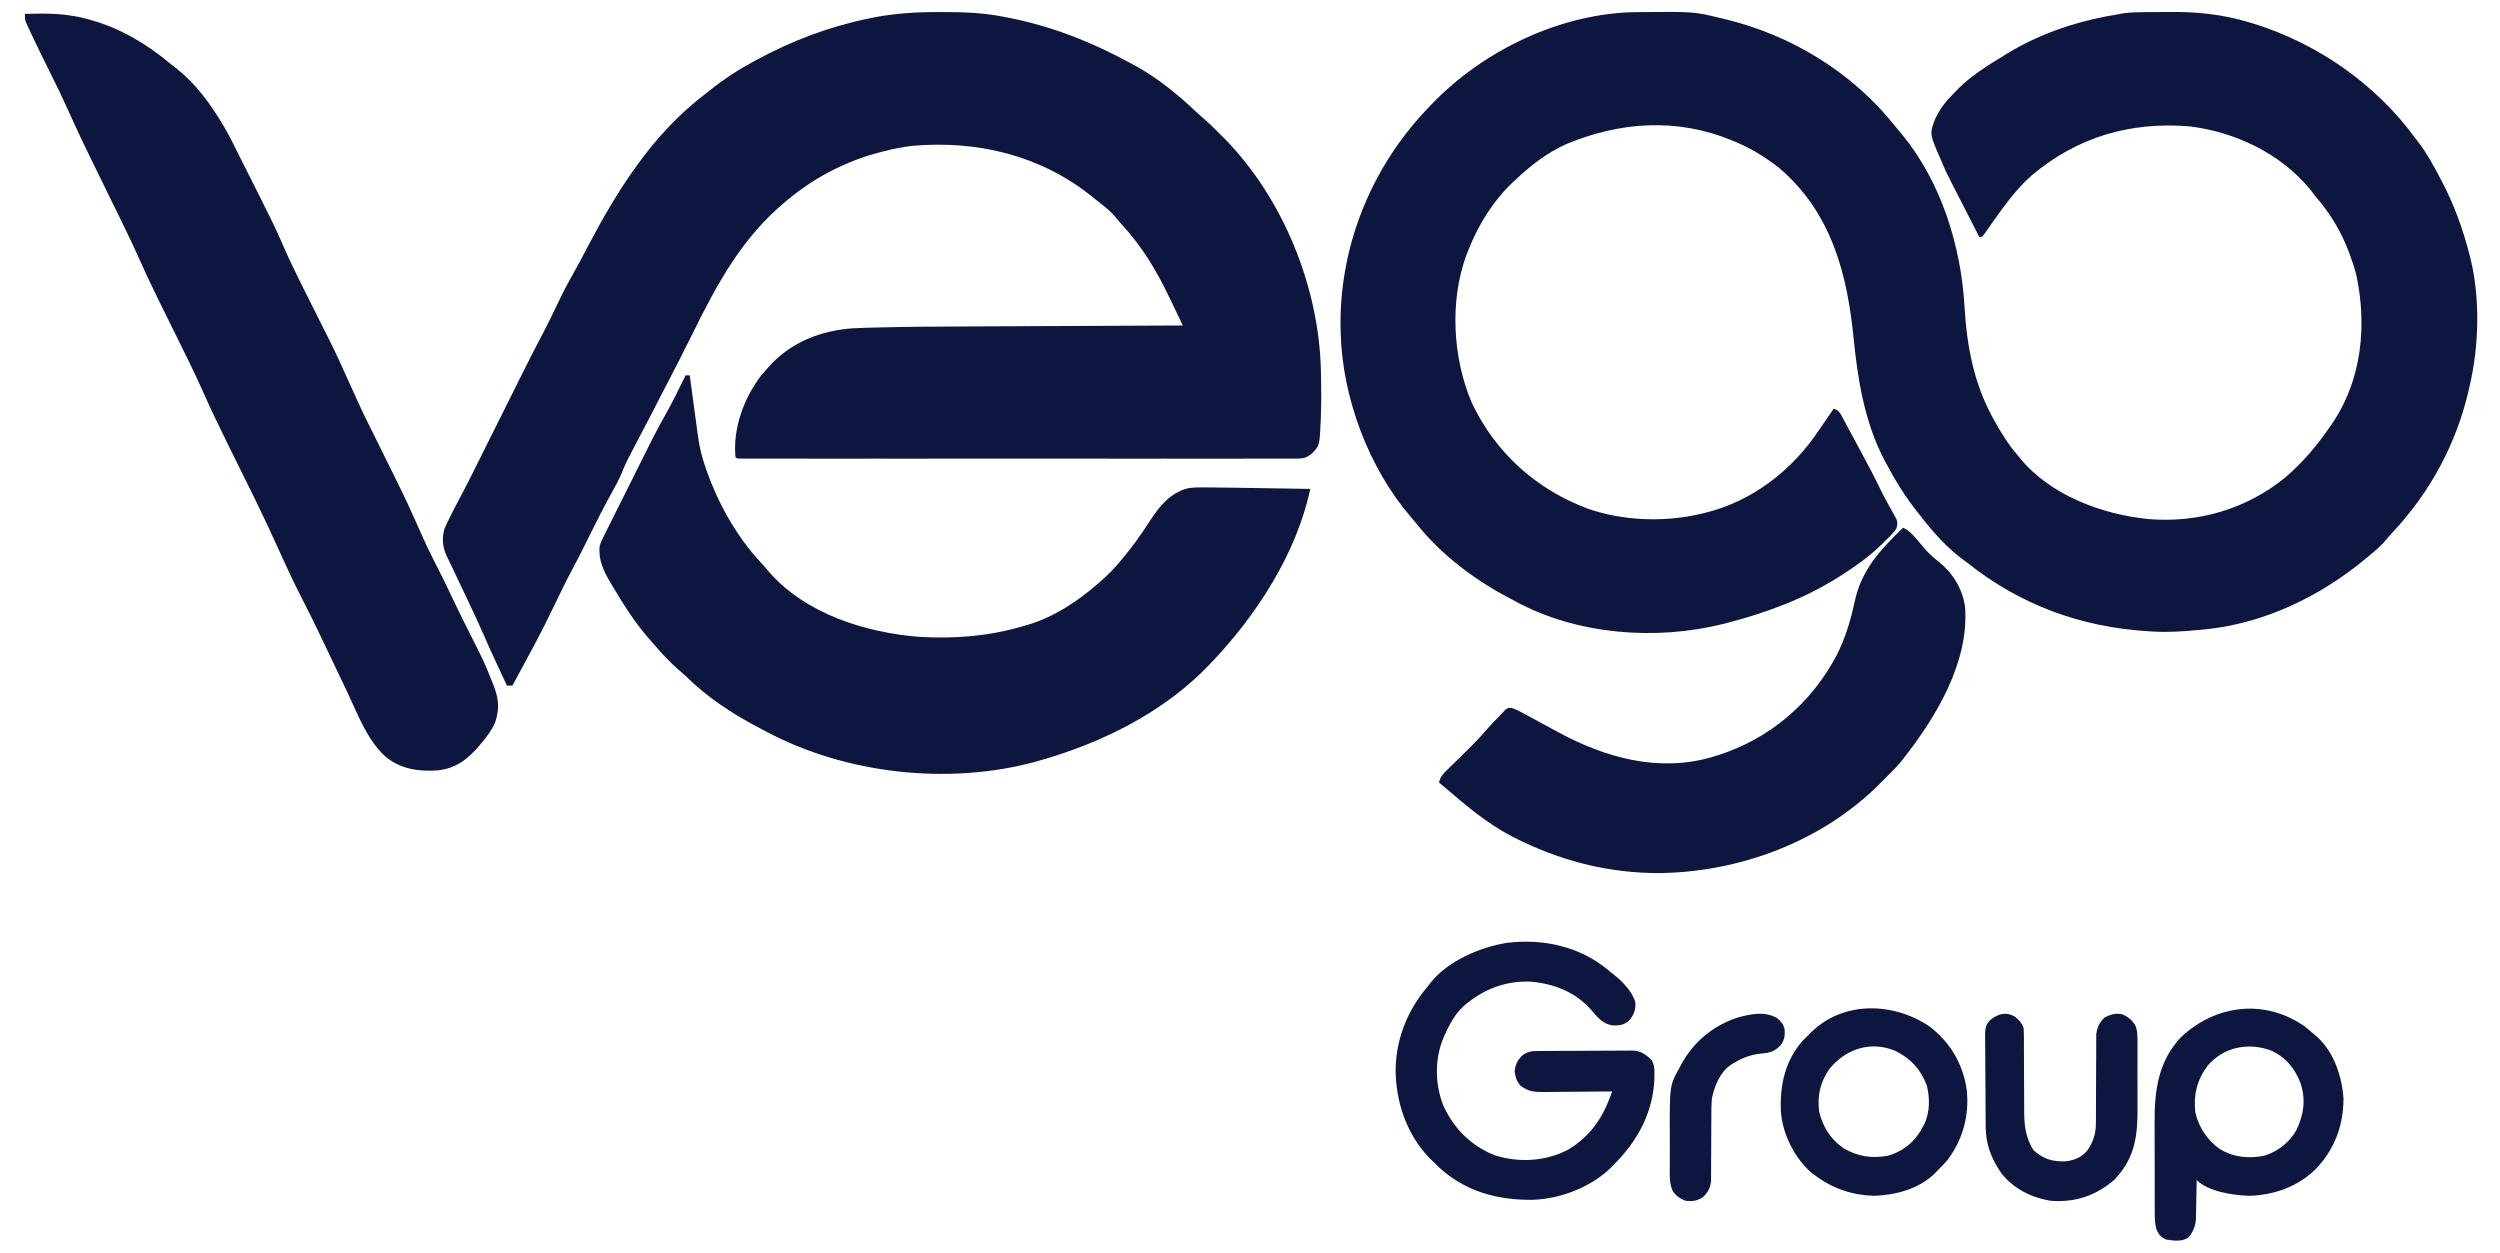
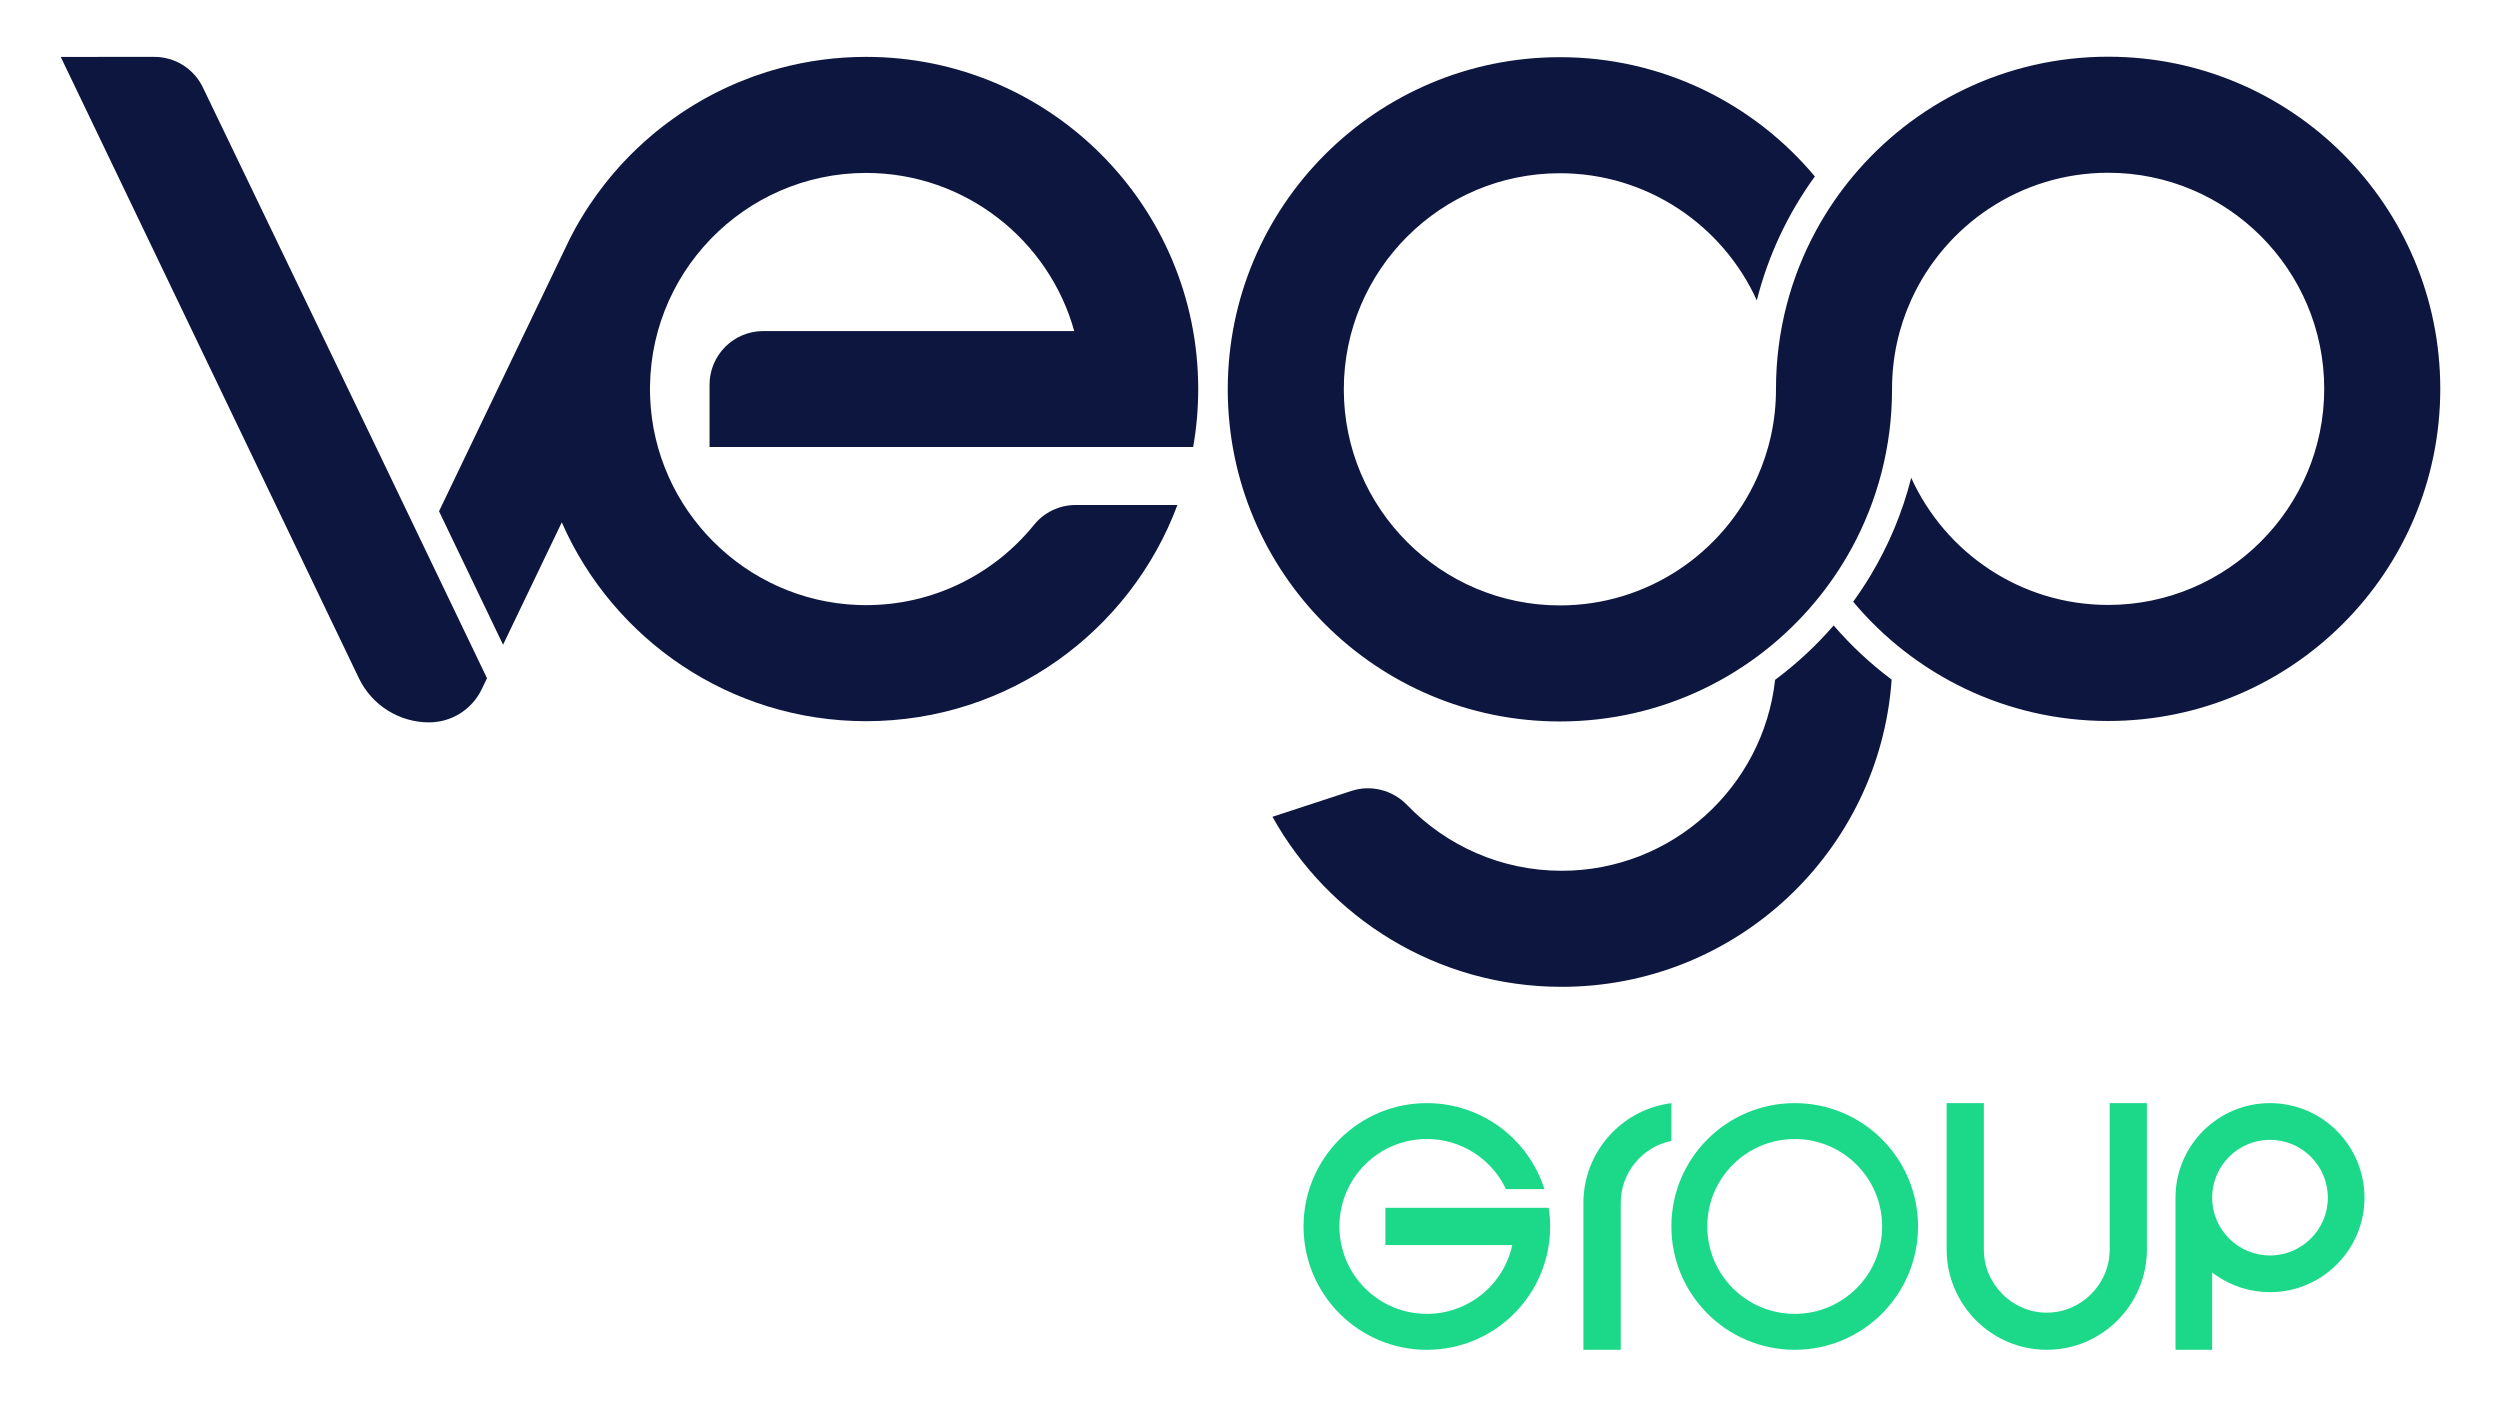
- <svg xmlns="http://www.w3.org/2000/svg" version="1.1" width="1805" height="904">
-   <path d="M0 0 C0.92 -0.01 1.84 -0.02 2.788 -0.03 C41.29 -0.357 41.29 -0.357 60.254 4.238 C61.261 4.474 62.269 4.71 63.307 4.954 C111.941 16.632 156.316 43.825 187.254 83.238 C188.754 85.009 190.254 86.78 191.754 88.551 C219.828 122.999 234.072 168.658 236.637 212.562 C238.335 241.203 243.301 267.962 257.254 293.238 C257.652 293.96 258.049 294.681 258.459 295.424 C263.4 304.291 268.564 312.561 275.254 320.238 C275.803 320.919 276.352 321.6 276.918 322.301 C298.865 348.929 336.111 362.719 369.482 366.011 C405.286 368.944 439.877 358.915 467.945 336.203 C481.114 324.995 491.516 312.504 501.254 298.238 C501.956 297.211 502.659 296.184 503.383 295.125 C523.498 264.145 527.078 226.383 519.734 190.712 C518.548 185.777 516.999 181.002 515.254 176.238 C514.875 175.188 514.875 175.188 514.488 174.116 C508.813 158.683 500.957 145.716 490.254 133.238 C488.816 131.405 487.379 129.572 485.941 127.738 C464.734 101.937 431.72 86.353 398.802 82.441 C356.159 79.046 318.266 90.07 285.301 117.715 C273.216 128.348 264.081 141.556 254.848 154.641 C253.78 156.143 253.78 156.143 252.691 157.676 C252.071 158.561 251.451 159.447 250.812 160.359 C250.298 160.979 249.784 161.599 249.254 162.238 C248.594 162.238 247.934 162.238 247.254 162.238 C243.888 155.675 240.525 149.109 237.165 142.542 C236.022 140.31 234.879 138.078 233.734 135.847 C232.086 132.633 230.441 129.418 228.797 126.203 C228.033 124.715 228.033 124.715 227.253 123.197 C224.737 118.27 222.362 113.353 220.254 108.238 C219.924 107.483 219.595 106.728 219.255 105.95 C211.369 87.79 211.369 87.79 215.367 77.324 C218.774 69.742 223.387 64.052 229.254 58.238 C230.132 57.327 231.01 56.416 231.914 55.477 C241.725 45.628 253.465 38.479 265.254 31.238 C265.99 30.783 266.727 30.328 267.486 29.858 C292.512 14.56 320.408 5.792 349.254 1.238 C350.273 1.063 351.292 0.888 352.342 0.708 C357.335 0.109 362.26 0.037 367.285 0 C368.886 -0.012 368.886 -0.012 370.52 -0.024 C372.783 -0.038 375.045 -0.049 377.308 -0.057 C379.577 -0.068 381.845 -0.089 384.114 -0.118 C404.09 -0.38 423.202 1.569 442.379 7.426 C443.364 7.721 444.348 8.017 445.363 8.321 C491.652 22.683 533.692 52.009 562.254 91.238 C562.941 92.119 563.628 92.999 564.336 93.906 C570.626 102.107 575.439 111.124 580.254 120.238 C580.626 120.942 580.998 121.646 581.381 122.371 C590.255 139.314 596.517 156.719 601.254 175.238 C601.484 176.124 601.714 177.01 601.952 177.923 C609.016 206.622 608.106 241.605 601.254 270.238 C601.05 271.142 600.847 272.046 600.637 272.977 C591.82 311.454 572.742 346.848 545.762 375.52 C543.989 377.442 542.312 379.356 540.66 381.375 C537.513 385.12 533.997 388.107 530.254 391.238 C529.474 391.906 528.694 392.574 527.891 393.262 C493.753 421.96 452.231 442.048 407.504 445.926 C406.799 445.988 406.094 446.051 405.368 446.115 C394.639 447.058 384.024 447.88 373.254 447.238 C372.051 447.169 370.848 447.099 369.608 447.027 C320.614 444.037 276.812 428.063 238.254 397.238 C237.506 396.694 236.759 396.15 235.988 395.59 C224.227 387.008 214.104 375.716 205.254 364.238 C204.446 363.224 203.637 362.209 202.805 361.164 C193.926 349.958 186.607 338.186 179.941 325.551 C179.438 324.601 178.934 323.651 178.415 322.672 C164.543 295.898 159.535 265.422 156.604 235.763 C151.929 188.697 140.51 144.985 103.379 112.988 C93.155 104.777 82.391 98.247 70.254 93.238 C69.643 92.984 69.033 92.731 68.403 92.469 C29.035 76.304 -11.896 79.043 -50.746 95.238 C-64.807 101.508 -76.595 110.713 -87.746 121.238 C-88.422 121.861 -89.097 122.484 -89.793 123.125 C-104.045 136.721 -114.645 153.992 -121.746 172.238 C-122.22 173.441 -122.695 174.644 -123.184 175.883 C-135.203 208.9 -132.788 249.77 -119.223 281.84 C-102.146 318.075 -72.493 344.726 -35.059 358.605 C-9.613 367.387 20.096 368.401 46.254 362.238 C46.955 362.077 47.657 361.916 48.38 361.75 C83.21 353.446 112.379 330.82 131.908 301.265 C134.055 298.033 136.284 294.858 138.504 291.676 C139.755 289.864 141.005 288.052 142.254 286.238 C146.242 287.568 147.058 289.909 148.941 293.426 C149.315 294.107 149.689 294.788 150.074 295.49 C151.48 298.066 152.867 300.652 154.254 303.238 C154.866 304.373 155.478 305.509 156.108 306.678 C170.058 332.557 170.058 332.557 176.367 345.488 C177.829 348.449 179.393 351.345 180.984 354.238 C181.454 355.1 181.923 355.961 182.407 356.849 C183.324 358.526 184.253 360.197 185.195 361.86 C185.607 362.618 186.02 363.376 186.445 364.156 C186.819 364.824 187.192 365.492 187.576 366.18 C188.489 368.953 188.173 370.48 187.254 373.238 C184.829 376.528 181.847 379.309 178.941 382.176 C178.093 383.017 177.244 383.858 176.37 384.724 C167.741 393.061 158.373 399.839 148.254 406.238 C147.541 406.695 146.827 407.152 146.092 407.622 C120.753 423.686 93.168 433.804 64.254 441.238 C63.204 441.509 63.204 441.509 62.132 441.785 C13.523 453.889 -43.457 449.501 -87.755 425.324 C-89.905 424.151 -92.069 423.008 -94.234 421.863 C-118.223 409.026 -141.288 391.457 -158.359 370.184 C-159.953 368.217 -161.576 366.274 -163.227 364.355 C-193.514 329.138 -212.413 278.664 -213.746 232.238 C-213.767 231.6 -213.787 230.962 -213.808 230.304 C-215.459 171.601 -192.817 114.216 -152.82 71.477 C-151.797 70.395 -150.773 69.316 -149.746 68.238 C-149.176 67.639 -148.606 67.04 -148.018 66.423 C-110.719 27.539 -54.439 0.478 0 0 Z " fill="#0D163F" transform="translate(1181.746,8.761719)" />
-   <path d="M0 0 C0.97 0.002 1.94 0.004 2.939 0.006 C17.281 0.051 31.268 0.519 45.375 3.312 C46.309 3.489 47.243 3.666 48.206 3.849 C80.391 10.034 109.652 21.608 138.375 37.312 C139.199 37.759 140.023 38.205 140.872 38.665 C156.906 47.43 171.214 59.101 184.473 71.594 C186.837 73.808 189.229 75.954 191.688 78.062 C195.79 81.611 199.576 85.445 203.375 89.312 C204.165 90.081 204.955 90.849 205.77 91.641 C248.002 134.949 273.614 198.593 275.062 258.562 C275.082 259.29 275.102 260.018 275.122 260.768 C275.389 270.939 275.411 281.079 275.062 291.25 C275.028 292.313 274.993 293.376 274.958 294.472 C274.149 312.987 274.149 312.987 268.875 318.438 C264.722 322.115 262.305 322.438 256.729 322.438 C256.034 322.44 255.34 322.441 254.625 322.443 C252.275 322.446 249.926 322.443 247.576 322.439 C245.884 322.441 244.192 322.442 242.499 322.444 C237.831 322.448 233.163 322.446 228.495 322.443 C223.468 322.441 218.44 322.444 213.413 322.447 C203.558 322.452 193.702 322.451 183.847 322.448 C175.841 322.446 167.835 322.445 159.83 322.446 C158.692 322.446 157.555 322.447 156.383 322.447 C154.073 322.447 151.763 322.447 149.453 322.448 C127.767 322.451 106.082 322.447 84.397 322.442 C65.768 322.437 47.14 322.438 28.511 322.443 C6.905 322.448 -14.702 322.45 -36.309 322.447 C-38.61 322.447 -40.912 322.447 -43.213 322.446 C-44.346 322.446 -45.478 322.446 -46.645 322.446 C-54.647 322.445 -62.649 322.446 -70.65 322.449 C-80.393 322.452 -90.137 322.451 -99.88 322.446 C-104.856 322.443 -109.833 322.442 -114.809 322.445 C-119.356 322.448 -123.904 322.447 -128.452 322.441 C-130.105 322.44 -131.757 322.441 -133.41 322.443 C-135.642 322.446 -137.873 322.443 -140.104 322.438 C-141.348 322.438 -142.592 322.438 -143.874 322.438 C-146.625 322.312 -146.625 322.312 -147.625 321.312 C-149.575 300.573 -141.46 278.514 -128.938 262.25 C-127.525 260.583 -126.085 258.938 -124.625 257.312 C-124.196 256.829 -123.767 256.345 -123.325 255.847 C-107.554 238.306 -85.867 229.937 -62.625 228.312 C-57.053 228.058 -51.48 227.906 -45.904 227.77 C-45.09 227.749 -44.276 227.728 -43.437 227.707 C-22.423 227.179 -1.406 227.091 19.614 227.009 C25.118 226.987 30.621 226.96 36.125 226.933 C46.48 226.884 56.834 226.839 67.188 226.795 C79.005 226.745 90.822 226.69 102.639 226.635 C126.884 226.523 151.13 226.416 175.375 226.312 C172.986 221.313 170.587 216.319 168.179 211.328 C167.365 209.638 166.553 207.946 165.744 206.252 C156.45 186.804 146.088 169.421 131.383 153.512 C129.674 151.639 128.084 149.727 126.5 147.75 C122.395 142.936 117.333 139.201 112.375 135.312 C111.361 134.494 110.346 133.675 109.301 132.832 C72.292 103.252 26.535 92.485 -20.16 96.626 C-26.757 97.418 -33.184 98.694 -39.625 100.312 C-40.474 100.521 -41.322 100.73 -42.197 100.946 C-66.943 107.235 -89.991 119.025 -109.625 135.312 C-110.204 135.79 -110.783 136.267 -111.379 136.759 C-142.795 162.798 -160.861 196.113 -178.625 232.312 C-185.114 245.463 -191.859 258.479 -198.61 271.496 C-200.937 275.983 -203.259 280.473 -205.578 284.965 C-206.546 286.84 -207.515 288.714 -208.483 290.589 C-209.118 291.819 -209.753 293.048 -210.387 294.278 C-213.874 301.032 -217.39 307.768 -220.969 314.473 C-223.89 319.95 -226.742 325.333 -229 331.125 C-231.195 336.657 -233.987 341.747 -236.875 346.938 C-242.28 356.659 -247.308 366.538 -252.25 376.5 C-261.176 394.489 -261.176 394.489 -265.812 403.125 C-269.984 410.909 -273.812 418.849 -277.625 426.812 C-283.043 438.12 -288.669 449.278 -294.625 460.312 C-295.54 462.016 -296.456 463.72 -297.371 465.424 C-301.113 472.392 -304.866 479.354 -308.625 486.312 C-309.945 486.312 -311.265 486.312 -312.625 486.312 C-314.351 482.619 -316.074 478.924 -317.795 475.229 C-318.377 473.98 -318.959 472.731 -319.543 471.482 C-322.807 464.496 -326.004 457.489 -329.07 450.414 C-332.369 442.812 -335.868 435.314 -339.422 427.829 C-340.466 425.627 -341.504 423.422 -342.541 421.217 C-345.626 414.653 -348.723 408.097 -351.887 401.57 C-352.8 399.651 -353.713 397.732 -354.625 395.812 C-355.04 394.979 -355.455 394.145 -355.882 393.287 C-359.114 386.405 -359.761 380.299 -357.664 372.941 C-357.197 371.929 -356.731 370.918 -356.25 369.875 C-355.982 369.287 -355.713 368.699 -355.437 368.093 C-352.853 362.545 -349.965 357.148 -347.077 351.755 C-342.56 343.29 -338.28 334.711 -334 326.125 C-333.645 325.413 -333.289 324.7 -332.923 323.966 C-331.171 320.45 -329.42 316.934 -327.669 313.417 C-325.743 309.547 -323.81 305.679 -321.875 301.812 C-319.01 296.087 -316.151 290.358 -313.295 284.627 C-311.161 280.347 -309.026 276.067 -306.89 271.787 C-305.799 269.601 -304.71 267.415 -303.621 265.229 C-297.842 253.627 -292.012 242.064 -285.935 230.616 C-282.823 224.738 -279.921 218.784 -277.125 212.75 C-273.621 205.32 -269.949 198.065 -265.882 190.929 C-262.148 184.344 -258.63 177.654 -255.116 170.949 C-233.136 129.013 -207.91 88.422 -169.625 59.312 C-168.472 58.396 -167.321 57.476 -166.172 56.555 C-156.436 48.766 -146.604 42.243 -135.625 36.312 C-134.68 35.798 -133.735 35.284 -132.761 34.754 C-106.596 20.58 -79.883 10.445 -50.688 4.5 C-49.731 4.305 -48.774 4.11 -47.788 3.909 C-31.837 0.84 -16.211 -0.063 0 0 Z " fill="#0D163F" transform="translate(678.625,8.6875)" />
-   <path d="M0 0 C0.99 0 1.98 0 3 0 C3.141 1.048 3.282 2.095 3.427 3.174 C3.96 7.129 4.493 11.084 5.026 15.039 C5.255 16.738 5.484 18.437 5.713 20.136 C6.369 25.011 7.03 29.886 7.697 34.761 C7.979 36.841 8.253 38.923 8.525 41.005 C9.414 47.616 10.487 53.992 12.438 60.375 C12.689 61.202 12.941 62.03 13.2 62.882 C21.624 89.204 35.703 115.367 54.703 135.547 C56.703 137.683 58.574 139.871 60.438 142.125 C86.76 172.252 130.158 185.794 168.688 188.805 C194.583 190.329 219.066 188.349 244 181 C245.085 180.693 246.171 180.386 247.289 180.07 C265.738 174.451 282.554 163.554 297 151 C297.877 150.246 298.753 149.492 299.656 148.715 C304.887 144.122 309.592 139.38 314 134 C314.614 133.271 314.614 133.271 315.24 132.527 C322.493 123.899 328.926 114.895 335.016 105.409 C341.931 94.737 349.849 84.706 362.78 81.516 C366.624 80.9 370.366 80.861 374.246 80.898 C375.095 80.903 375.945 80.907 376.82 80.911 C390.382 80.999 403.944 81.242 417.505 81.464 C421.294 81.525 425.082 81.585 428.871 81.645 C436.247 81.761 443.624 81.88 451 82 C441.134 128.784 411.777 173.89 379 208 C378.3 208.733 378.3 208.733 377.586 209.48 C345.101 243.33 300.642 265.285 256 278 C255.245 278.217 254.49 278.435 253.711 278.659 C190.447 296.266 115.422 287.895 57.91 257.023 C55.918 255.956 53.913 254.918 51.906 253.879 C33.074 243.942 15.102 232.055 0 217 C-1.426 215.737 -2.862 214.485 -4.312 213.25 C-10.307 208.049 -15.806 202.399 -20.965 196.371 C-22.543 194.532 -24.14 192.718 -25.754 190.91 C-36.243 179.07 -44.36 166.263 -52.438 152.688 C-53.041 151.685 -53.645 150.683 -54.267 149.651 C-59.166 141.288 -63.226 132.952 -62 123 C-61.063 120.076 -59.744 117.415 -58.344 114.688 C-57.773 113.53 -57.773 113.53 -57.191 112.348 C-55.975 109.891 -54.738 107.446 -53.5 105 C-52.699 103.39 -51.9 101.779 -51.102 100.168 C-49.129 96.194 -47.139 92.229 -45.142 88.267 C-43.377 84.762 -41.622 81.252 -39.867 77.742 C-39.542 77.091 -39.216 76.441 -38.881 75.77 C-36.673 71.354 -34.479 66.932 -32.289 62.508 C-26.605 51.036 -20.929 39.59 -14.589 28.462 C-9.335 19.18 -4.698 9.571 0 0 Z " fill="#0D163F" transform="translate(495,271)" />
-   <path d="M0 0 C15.847 -0.462 30.696 -0.403 46 4 C46.653 4.182 47.306 4.364 47.979 4.551 C69.232 10.603 88.143 21.88 105 36 C106.707 37.335 108.416 38.668 110.125 40 C123.484 50.791 133.486 64.42 142.312 79.062 C142.995 80.192 142.995 80.192 143.69 81.345 C147.732 88.224 151.232 95.368 154.766 102.516 C156.634 106.277 158.524 110.027 160.413 113.777 C162.579 118.08 164.74 122.385 166.9 126.69 C168.009 128.898 169.119 131.104 170.23 133.31 C175.954 144.672 181.62 156.013 186.602 167.723 C188.441 172.034 190.415 176.272 192.438 180.5 C192.817 181.296 193.196 182.093 193.587 182.913 C196.915 189.875 200.351 196.78 203.827 203.669 C206.756 209.488 209.661 215.318 212.571 221.146 C214.779 225.567 216.988 229.987 219.23 234.391 C224.047 243.872 228.43 253.517 232.76 263.229 C235.005 268.246 237.281 273.249 239.562 278.25 C239.985 279.183 240.408 280.115 240.843 281.076 C243.629 287.174 246.565 293.188 249.576 299.177 C254.33 308.633 259.009 318.126 263.68 327.623 C264.761 329.818 265.844 332.011 266.928 334.203 C273.335 347.153 279.478 360.167 285.233 373.419 C288.586 381.123 292.159 388.651 296 396.125 C297.205 398.502 298.408 400.879 299.609 403.258 C300.188 404.402 300.766 405.545 301.361 406.724 C303.726 411.451 305.993 416.221 308.25 421 C311.593 428.073 315.031 435.092 318.543 442.082 C318.945 442.882 319.346 443.681 319.76 444.505 C321.769 448.503 323.785 452.499 325.808 456.49 C329.543 463.887 333.093 471.23 336 479 C336.478 480.145 336.956 481.289 337.449 482.469 C341.813 493.151 343.228 500.661 339.422 511.766 C337.053 517.154 333.765 521.509 330 526 C329.261 526.889 328.523 527.779 327.762 528.695 C319.323 538.46 311.126 544.816 297.862 546.228 C284.072 547.181 270.853 545.217 260 536 C246.816 523.797 240.162 505.315 232.624 489.421 C230.652 485.266 228.664 481.118 226.676 476.971 C223.563 470.475 220.46 463.974 217.375 457.465 C213.663 449.635 209.946 441.81 206.062 434.062 C205.743 433.424 205.423 432.786 205.093 432.129 C203.272 428.506 201.433 424.891 199.586 421.281 C193.641 409.599 188.116 397.766 182.733 385.818 C178.138 375.627 173.435 365.499 168.562 355.438 C167.749 353.756 167.749 353.756 166.919 352.041 C164.044 346.129 161.126 340.24 158.18 334.363 C153.581 325.188 149.061 315.975 144.562 306.75 C144.143 305.89 143.724 305.031 143.292 304.145 C138.408 294.126 133.576 284.098 129.081 273.896 C126.161 267.286 123.066 260.764 119.938 254.25 C119.466 253.268 118.995 252.286 118.51 251.274 C115.794 245.641 113.026 240.035 110.223 234.445 C106.002 226.029 101.848 217.581 97.718 209.119 C96.907 207.459 96.095 205.8 95.282 204.142 C90.626 194.65 86.113 185.122 81.86 175.443 C78.702 168.272 75.318 161.225 71.875 154.188 C71.205 152.812 70.535 151.436 69.866 150.06 C66.175 142.479 62.466 134.908 58.759 127.336 C57.773 125.32 56.786 123.304 55.8 121.289 C53.382 116.348 50.962 111.408 48.539 106.469 C43.911 97.03 39.332 87.58 35 78 C34.579 77.069 34.158 76.138 33.724 75.179 C32.89 73.335 32.056 71.491 31.223 69.646 C26.845 59.993 22.282 50.46 17.5 41 C13.094 32.269 8.8 23.498 4.688 14.625 C3.976 13.109 3.976 13.109 3.25 11.562 C2.821 10.627 2.391 9.691 1.949 8.727 C1.571 7.908 1.193 7.088 0.803 6.245 C0 4 0 4 0 0 Z " fill="#0D163F" transform="translate(18,10)" />
-   <path d="M0 0 C3.628 1.687 5.669 3.592 8.312 6.625 C9.502 7.973 9.502 7.973 10.715 9.348 C12.075 10.927 13.426 12.515 14.754 14.121 C18.024 18.038 21.398 21.179 25.438 24.312 C35.804 32.586 42.735 43.724 44.742 56.879 C48.022 96.584 23.723 137.117 0 167 C-0.652 167.843 -1.305 168.686 -1.977 169.555 C-4.176 172.213 -6.533 174.588 -9 177 C-9.946 177.954 -10.89 178.91 -11.832 179.867 C-12.825 180.87 -13.819 181.872 -14.812 182.875 C-15.295 183.366 -15.778 183.857 -16.275 184.363 C-58.317 226.679 -118.302 249.03 -177.5 249.375 C-211.527 249.177 -243.328 241.476 -274 227 C-274.694 226.678 -275.387 226.355 -276.102 226.023 C-294.76 217.312 -310.187 205.232 -325.703 191.832 C-328.772 189.185 -331.879 186.586 -335 184 C-334.139 179.446 -331.474 177.109 -328.242 173.984 C-327.37 173.122 -327.37 173.122 -326.481 172.243 C-324.619 170.405 -322.748 168.577 -320.875 166.75 C-318.431 164.353 -315.991 161.951 -313.555 159.547 C-312.967 158.968 -312.38 158.389 -311.775 157.792 C-308.207 154.255 -304.802 150.638 -301.548 146.806 C-298.621 143.392 -295.508 140.162 -292.375 136.938 C-291.733 136.25 -291.091 135.562 -290.43 134.854 C-289.801 134.21 -289.172 133.566 -288.523 132.902 C-287.687 132.028 -287.687 132.028 -286.833 131.136 C-285 130 -285 130 -282.651 130.129 C-279.568 131.142 -276.905 132.473 -274.055 134.027 C-272.905 134.65 -271.755 135.272 -270.57 135.914 C-269.666 136.409 -269.666 136.409 -268.743 136.915 C-266.854 137.949 -264.96 138.975 -263.065 139.998 C-258.417 142.509 -253.777 145.033 -249.137 147.559 C-215.231 165.969 -176.63 176.814 -138.224 165.685 C-137.49 165.459 -136.756 165.233 -136 165 C-135.213 164.759 -134.426 164.517 -133.616 164.269 C-96.197 152.362 -66.067 126.604 -47.832 91.883 C-41.668 79.628 -37.88 67.07 -35 53.688 C-29.884 30.117 -16.833 16.46 0 0 Z " fill="#0D163F" transform="translate(1374,381)" />
-   <path d="M0 0 C0.942 0.804 0.942 0.804 1.902 1.625 C2.479 2.058 3.055 2.491 3.648 2.938 C10.047 7.903 17.507 15.499 19.68 23.48 C19.884 28.871 18.571 32.56 14.902 36.625 C11.226 39.777 7.853 40.166 3.16 39.957 C-4.294 38.861 -8.05 33.582 -12.727 28.219 C-24.41 15.439 -39.409 9.775 -56.445 8.344 C-72.789 7.867 -87.256 12.755 -100.098 22.625 C-100.737 23.098 -101.376 23.571 -102.035 24.059 C-109.605 30.023 -114.053 38.019 -117.91 46.688 C-118.345 47.66 -118.345 47.66 -118.789 48.652 C-125.347 64.061 -125.144 82.092 -119.098 97.625 C-111.577 114.304 -99.227 126.726 -82.215 133.617 C-64.8 139.247 -45.748 138.242 -29.348 129.938 C-13.833 120.725 -4.745 108.212 1.487 91.434 C1.753 90.719 2.02 90.004 2.294 89.268 C2.595 88.455 2.595 88.455 2.902 87.625 C1.817 87.638 1.817 87.638 0.71 87.652 C-6.131 87.732 -12.972 87.793 -19.813 87.832 C-23.329 87.853 -26.846 87.881 -30.362 87.927 C-34.411 87.979 -38.459 87.998 -42.508 88.016 C-43.762 88.036 -45.017 88.057 -46.309 88.078 C-53.135 88.08 -57.587 87.797 -63.098 83.625 C-66.025 80.478 -67.016 77.29 -67.535 73.062 C-66.878 67.898 -65.41 64.809 -61.535 61.312 C-57.461 58.492 -54.454 58.466 -49.622 58.448 C-48.851 58.441 -48.08 58.435 -47.286 58.428 C-44.728 58.408 -42.171 58.397 -39.613 58.387 C-38.74 58.383 -37.867 58.379 -36.967 58.374 C-32.344 58.353 -27.72 58.339 -23.097 58.33 C-18.324 58.319 -13.552 58.284 -8.779 58.245 C-5.107 58.218 -1.435 58.21 2.236 58.207 C3.995 58.202 5.754 58.19 7.513 58.172 C9.979 58.147 12.443 58.148 14.909 58.155 C15.633 58.142 16.356 58.129 17.101 58.116 C23.38 58.18 26.827 60.646 31.246 64.859 C33.441 68.524 33.504 71.725 33.402 75.875 C33.385 77.057 33.385 77.057 33.368 78.262 C32.616 101.623 21.984 122.112 5.902 138.625 C5.233 139.344 4.564 140.064 3.875 140.805 C-10.534 155.927 -33.245 165.068 -53.961 165.863 C-79.591 166.388 -103.7 159.794 -122.772 141.855 C-124.225 140.457 -125.662 139.041 -127.098 137.625 C-128.198 136.544 -128.198 136.544 -129.32 135.441 C-145.846 118.061 -153.659 94.36 -153.451 70.706 C-152.819 48.571 -144.496 28.404 -130.098 11.625 C-129.603 10.962 -129.108 10.3 -128.598 9.617 C-116.06 -6.512 -92.733 -16.446 -73.223 -19.625 C-47.078 -22.871 -20.49 -17.094 0 0 Z " fill="#0D163F" transform="translate(1161.098,700.375)" />
-   <path d="M0 0 C2.472 1.924 4.822 3.924 7.152 6.016 C8.086 6.793 8.086 6.793 9.039 7.586 C21.206 18.468 27.059 36.207 28.152 52.016 C28.152 71.561 21.746 88.853 8.152 103.016 C-4.654 115.7 -21.959 121.893 -39.848 122.391 C-50.987 122.081 -69.368 119.496 -77.848 111.016 C-77.862 111.984 -77.877 112.952 -77.892 113.95 C-77.95 117.562 -78.027 121.173 -78.11 124.785 C-78.143 126.345 -78.171 127.904 -78.194 129.464 C-78.228 131.713 -78.28 133.962 -78.336 136.211 C-78.346 137.247 -78.346 137.247 -78.355 138.304 C-78.526 143.997 -80.221 147.851 -83.605 152.355 C-88.227 155.777 -94.396 154.743 -99.848 154.016 C-103.601 152.435 -105.357 150.159 -106.971 146.396 C-108.059 142.2 -108.135 138.367 -108.122 134.051 C-108.13 132.728 -108.13 132.728 -108.138 131.378 C-108.152 128.468 -108.151 125.558 -108.148 122.648 C-108.152 120.61 -108.157 118.572 -108.161 116.534 C-108.169 112.259 -108.169 107.983 -108.163 103.708 C-108.158 98.271 -108.174 92.833 -108.198 87.396 C-108.213 83.182 -108.213 78.967 -108.21 74.753 C-108.211 72.751 -108.216 70.749 -108.226 68.747 C-108.327 46.117 -105.458 25.152 -89.223 7.891 C-64.012 -15.812 -28.639 -19.957 0 0 Z M-69.816 28.27 C-77.508 38.421 -80.261 49.381 -78.848 62.016 C-76.462 72.786 -70.259 82.155 -61.273 88.543 C-51.219 94.647 -40.117 95.747 -28.695 93.355 C-18.97 90.205 -11.022 83.834 -5.848 75.016 C-0.469 63.586 1.141 52.951 -2.973 40.703 C-7.113 30.27 -13.338 22.627 -23.602 17.691 C-40.254 11.372 -57.997 14.738 -69.816 28.27 Z " fill="#0D163F" transform="translate(1663.848,740.9844)" />
-   <path d="M0 0 C15.191 11.593 24.389 27.193 27.086 46.051 C29.039 64.494 24.167 82.185 12.883 96.93 C10.709 99.419 8.451 101.743 6.086 104.051 C5.423 104.757 4.761 105.464 4.078 106.191 C-7.162 117.389 -24.464 121.996 -39.914 122.426 C-55.353 122.029 -69.537 117.247 -81.914 108.051 C-82.904 107.35 -83.894 106.648 -84.914 105.926 C-97.167 95.234 -105.909 77.962 -107.074 61.841 C-108.011 42.934 -104.191 25.034 -91.414 10.488 C-89.936 8.987 -88.437 7.506 -86.914 6.051 C-86.013 5.121 -86.013 5.121 -85.094 4.172 C-61.647 -18.513 -25.872 -17.306 0 0 Z M-71.727 30.363 C-78.475 39.649 -80.907 49.728 -79.543 61.16 C-77.244 72.184 -71.228 81.653 -61.914 88.051 C-51.472 94.099 -41.571 95.659 -29.613 93.438 C-19.513 90.464 -11.57 84.432 -6.164 75.371 C-5.752 74.605 -5.339 73.84 -4.914 73.051 C-4.502 72.326 -4.089 71.602 -3.664 70.855 C0.54 62.242 0.553 51.776 -1.797 42.605 C-6.288 30.975 -13.357 23.296 -24.441 17.797 C-41.981 10.405 -59.881 16.159 -71.727 30.363 Z " fill="#0D163F" transform="translate(1392.914,740.9492)" />
-   <path d="M0 0 C2.925 2.317 4.922 4.481 6.223 7.953 C6.474 11.169 6.474 11.169 6.478 15.026 C6.482 15.73 6.485 16.435 6.489 17.161 C6.496 18.689 6.498 20.217 6.497 21.744 C6.496 24.172 6.509 26.598 6.526 29.026 C6.572 35.926 6.597 42.826 6.604 49.727 C6.609 53.953 6.633 58.178 6.669 62.404 C6.679 64.005 6.681 65.606 6.676 67.208 C6.642 77.935 7.487 87.021 13.348 96.328 C20.437 102.801 27.235 104.832 36.816 104.426 C43.067 103.558 47.875 101.614 52.098 96.828 C56.665 90.328 58.47 84.472 58.478 76.498 C58.482 75.777 58.485 75.056 58.489 74.313 C58.496 72.756 58.498 71.2 58.497 69.643 C58.496 67.175 58.509 64.707 58.526 62.239 C58.572 55.224 58.597 48.21 58.604 41.195 C58.609 36.896 58.633 32.597 58.669 28.297 C58.679 26.665 58.681 25.032 58.676 23.4 C58.669 21.112 58.686 18.825 58.708 16.537 C58.711 15.239 58.714 13.94 58.717 12.602 C59.404 7.645 61.189 3.697 65.082 0.359 C69.265 -1.646 72.638 -2.684 77.266 -1.789 C81.681 -0.115 85.205 2.894 87.297 7.127 C88.411 10.528 88.477 13.359 88.481 16.94 C88.485 17.623 88.488 18.307 88.492 19.012 C88.501 21.264 88.495 23.517 88.488 25.77 C88.49 27.348 88.492 28.926 88.494 30.505 C88.497 33.814 88.493 37.123 88.483 40.433 C88.472 44.643 88.479 48.853 88.491 53.064 C88.498 56.327 88.495 59.589 88.49 62.852 C88.489 64.402 88.491 65.953 88.495 67.503 C88.538 85.46 86.543 101.049 74.223 114.953 C73.48 115.819 72.738 116.686 71.973 117.578 C58.519 129.197 43.847 134.175 26.223 132.953 C12.199 130.88 -1.318 124.101 -9.965 112.766 C-16.994 102.602 -21.061 92.131 -21.1 79.72 C-21.11 78.94 -21.119 78.161 -21.13 77.357 C-21.159 74.804 -21.172 72.252 -21.184 69.699 C-21.189 68.822 -21.195 67.944 -21.201 67.04 C-21.231 62.402 -21.249 57.765 -21.258 53.127 C-21.269 48.35 -21.317 43.574 -21.374 38.797 C-21.411 35.109 -21.421 31.421 -21.424 27.733 C-21.431 25.971 -21.447 24.21 -21.473 22.45 C-21.688 6.982 -21.688 6.982 -17.885 2.414 C-12.335 -1.982 -6.534 -3.848 0 0 Z " fill="#0D163F" transform="translate(1454.777,734.0469)" />
-   <path d="M0 0 C3.159 2.756 4.629 4.299 5.516 8.367 C5.836 13.151 5.328 16.249 2.25 20 C-2.052 24.519 -5.87 25.214 -12 25.75 C-19.549 26.586 -25.507 28.983 -32 33 C-32.615 33.38 -33.23 33.761 -33.863 34.152 C-41.376 39.607 -45.125 49.229 -47 58 C-47.415 62.851 -47.417 67.68 -47.406 72.547 C-47.416 73.931 -47.426 75.315 -47.439 76.698 C-47.482 81.788 -47.493 86.877 -47.505 91.966 C-47.517 96.289 -47.54 100.611 -47.58 104.933 C-47.593 106.946 -47.589 108.958 -47.585 110.971 C-47.595 112.2 -47.605 113.429 -47.615 114.694 C-47.617 115.77 -47.619 116.846 -47.621 117.954 C-48.222 122.783 -49.946 126.025 -53.5 129.312 C-57.69 132.141 -61.019 132.49 -66 132 C-70.379 130.208 -73.214 128.378 -75.587 124.217 C-77.877 118.636 -77.428 112.688 -77.398 106.754 C-77.401 105.47 -77.404 104.186 -77.407 102.863 C-77.412 100.147 -77.405 97.432 -77.391 94.716 C-77.374 91.283 -77.384 87.851 -77.401 84.419 C-77.556 48.705 -77.556 48.705 -70.188 35.5 C-69.833 34.834 -69.478 34.168 -69.113 33.482 C-60.315 17.293 -46.328 5.68 -28.797 -0.223 C-19.13 -2.909 -9.135 -5.075 0 0 Z " fill="#0D163F" transform="translate(1283,735)" />
+ <svg xmlns="http://www.w3.org/2000/svg" id="Layer_1" data-name="Layer 1" viewBox="0 0 1920 1080">
+   <defs>
+     <style>
+       .cls-1 {
+         fill: #0d163f;
+       }
+ 
+       .cls-2 {
+         fill-rule: evenodd;
+       }
+ 
+       .cls-2, .cls-3 {
+         fill: #1bd989;
+       }
+     </style>
+   </defs>
+   <g>
+     <path class="cls-1" d="M586.19,254.263h238.835c-19.493-69.967-83.782-121.448-159.873-121.448-93.7,0-169.495,78.041-165.836,172.521,3.333,86.059,73.018,155.833,159.073,159.27,54.754,2.187,104.004-22.317,135.756-61.543,7.814-9.653,19.584-15.237,32.004-15.237h78.103c-36.114,96.987-129.552,166.046-239.099,166.046-104.463,0-194.27-62.787-233.702-152.693l-45.093,93.966-49.187-102.483,95.221-198.43.017-.017,5.249-10.927c1.469-2.889,2.987-5.744,4.556-8.583,1.155-2.03,2.311-4.06,3.499-6.057.578-.958,1.155-1.915,1.733-2.855.561-.924,1.123-1.849,1.7-2.756.611-.974,1.238-1.931,1.849-2.889.594-.924,1.205-1.849,1.816-2.773,3.681-5.513,7.576-10.877,11.669-16.076.281-.38.578-.759.891-1.122.396-.528.825-1.04,1.238-1.551.743-.924,1.502-1.849,2.245-2.757.66-.792,1.32-1.585,1.997-2.36.71-.842,1.436-1.684,2.162-2.509,1.089-1.254,2.195-2.492,3.317-3.73.66-.726,1.304-1.436,1.964-2.146,7.246-7.791,14.987-15.119,23.141-21.969.842-.71,1.7-1.419,2.558-2.112.858-.694,1.717-1.387,2.591-2.08.858-.694,1.733-1.37,2.608-2.047.875-.677,1.75-1.354,2.641-2.014,1.766-1.337,3.549-2.641,5.364-3.928,1.766-1.271,3.532-2.492,5.331-3.714.05-.033.083-.05.132-.083.924-.627,1.849-1.238,2.773-1.848.924-.611,1.865-1.205,2.806-1.816,1.865-1.188,3.763-2.36,5.661-3.499.957-.578,1.915-1.139,2.872-1.7.957-.561,1.931-1.123,2.889-1.667.895-.516,1.79-1.004,2.685-1.502,1.775-.989,3.559-1.967,5.375-2.879,1.372-.689,2.713-1.385,4.055-2.056,1.849-.907,3.697-1.799,5.579-2.69.05-.017.116-.05.181-.083,2.03-.941,4.077-1.865,6.124-2.756,1.04-.446,2.063-.891,3.103-1.321,3.103-1.304,6.239-2.542,9.408-3.714,1.056-.396,2.113-.792,3.186-1.172,3.186-1.139,6.404-2.195,9.656-3.219,1.089-.347,2.162-.677,3.252-.991.016-.017.033-.017.033-.017,2.162-.643,4.341-1.254,6.536-1.849,21.144-5.694,43.377-8.715,66.319-8.715,140.875,0,255.077,114.218,255.077,255.093,0,15.185-1.321,30.073-3.879,44.532h-371.424v-47.783c0-22.789,18.474-41.264,41.264-41.264Z" />
+     <path class="cls-1" d="M374.011,520.861v.017l-4.063,8.464c-7.464,15.548-23.182,25.439-40.429,25.439h0c-22.985,0-43.934-13.181-53.881-33.902h0S46.64,43.703,46.64,43.703l71.929-.012c15.853-.003,30.306,9.077,37.184,23.36l136.489,283.424,32.582,67.904,49.187,102.483Z" />
+   </g>
+   <g>
+     <path class="cls-1" d="M1408.243,480.347c-13.403,15.499-28.489,29.512-44.961,41.742-9.111,82.379-79.16,146.668-163.933,146.668-46.532,0-88.622-19.359-118.641-50.458-11.092-11.491-27.653-15.842-42.83-10.869l-60.627,19.865c43.393,77.906,126.597,130.592,222.099,130.592,134.223,0,244.15-104.084,253.443-235.947-16.324-12.214-31.262-26.178-44.548-41.594Z" />
+     <path class="cls-1" d="M1619.052,43.551c-78.83,0-149.309,35.751-196.102,91.936-5.15,6.173-10.002,12.577-14.558,19.229-4.803,7.048-9.293,14.343-13.403,21.87-19.774,36.246-31.03,77.84-31.03,122.042v.38c0,24.23-5.216,47.255-14.591,68.019-26.013,57.687-84.079,97.927-151.356,97.927-91.523,0-165.963-74.44-165.963-165.947s74.44-165.963,165.963-165.963c67.161,0,125.145,40.108,151.224,97.647,8.765-34.777,24.082-66.963,44.581-95.171-46.793-55.987-117.123-91.606-195.805-91.606-140.892,0-255.093,114.202-255.093,255.093s114.202,255.077,255.093,255.077c78.814,0,149.309-35.751,196.086-91.936,5.15-6.173,10.002-12.594,14.558-19.229,4.82-7.048,9.293-14.343,13.403-21.87,19.774-36.246,31.03-77.824,31.03-122.042v-.38c0-24.23,5.216-47.255,14.591-68.019,26.013-57.687,84.079-97.927,151.372-97.927,91.507,0,165.947,74.44,165.947,165.947s-74.44,165.963-165.947,165.963c-67.194,0-125.161-40.108-151.24-97.647-6.734,26.689-17.314,51.86-31.162,74.885-4.176,6.965-8.649,13.733-13.419,20.285,46.777,55.987,117.14,91.606,195.821,91.606,140.875,0,255.077-114.202,255.077-255.093s-114.202-255.077-255.077-255.077Z" />
+   </g>
+   <g>
+     <path class="cls-2" d="M1620.233,847.197v112.542c0,26.486-21.808,48.383-48.31,48.383s-48.311-21.898-48.311-48.383v-112.542h-28.583v112.542c0,34.606,23.473,65.143,56.815,74.253,6.527,1.783,13.315,2.641,20.079,2.641,6.785,0,13.532-.853,20.079-2.641,33.343-9.11,56.813-39.647,56.813-74.253v-112.542h-28.582Z" />
+     <path class="cls-2" d="M1283.624,847.197c-3.566.459-7.097,1.168-10.588,2.12-33.428,9.112-56.968,39.693-56.968,74.386v112.93h28.661v-112.93c0-23.237,16.757-43.004,38.895-47.513v-28.993h0Z" />
+     <path class="cls-3" d="M1743.357,847.197c-40.038,0-72.573,32.579-72.573,72.617v116.82h28.143v-59.348l2.424,1.739c12.309,8.739,26.813,13.361,42.006,13.361,40.038,0,72.571-32.579,72.571-72.572,0-40.038-32.533-72.617-72.571-72.617ZM1743.357,964.199c-24.481,0-44.431-19.905-44.431-44.386,0-24.526,19.95-44.431,44.431-44.431s44.431,19.905,44.431,44.431c0,24.481-19.952,44.386-44.431,44.386Z" />
+     <path class="cls-2" d="M1378.344,847.197c-52.323,0-94.72,42.397-94.72,94.717s42.397,94.719,94.72,94.719,94.717-42.396,94.717-94.719-42.396-94.717-94.717-94.717h0ZM1311.2,941.914c0-37.101,30.042-67.142,67.144-67.142s67.142,30.041,67.142,67.142-30.041,67.144-67.142,67.144-67.144-30.043-67.144-67.144h0Z" />
+     <path class="cls-2" d="M1190.526,941.926c0,52.291-42.388,94.728-94.727,94.728-52.292,0-94.68-42.437-94.68-94.728,0-52.34,42.388-94.728,94.68-94.728,42.339,0,78.174,27.749,90.326,66.07h-29.518c-10.764-22.773-33.922-38.513-60.807-38.513-37.078,0-67.124,30.045-67.124,67.171,0,37.078,30.046,67.123,67.124,67.123,32.195,0,59.083-22.629,65.638-52.818h-97.455v-28.657h125.444c.717,4.688,1.1,9.473,1.1,14.353Z" />
+   </g>
</svg>
